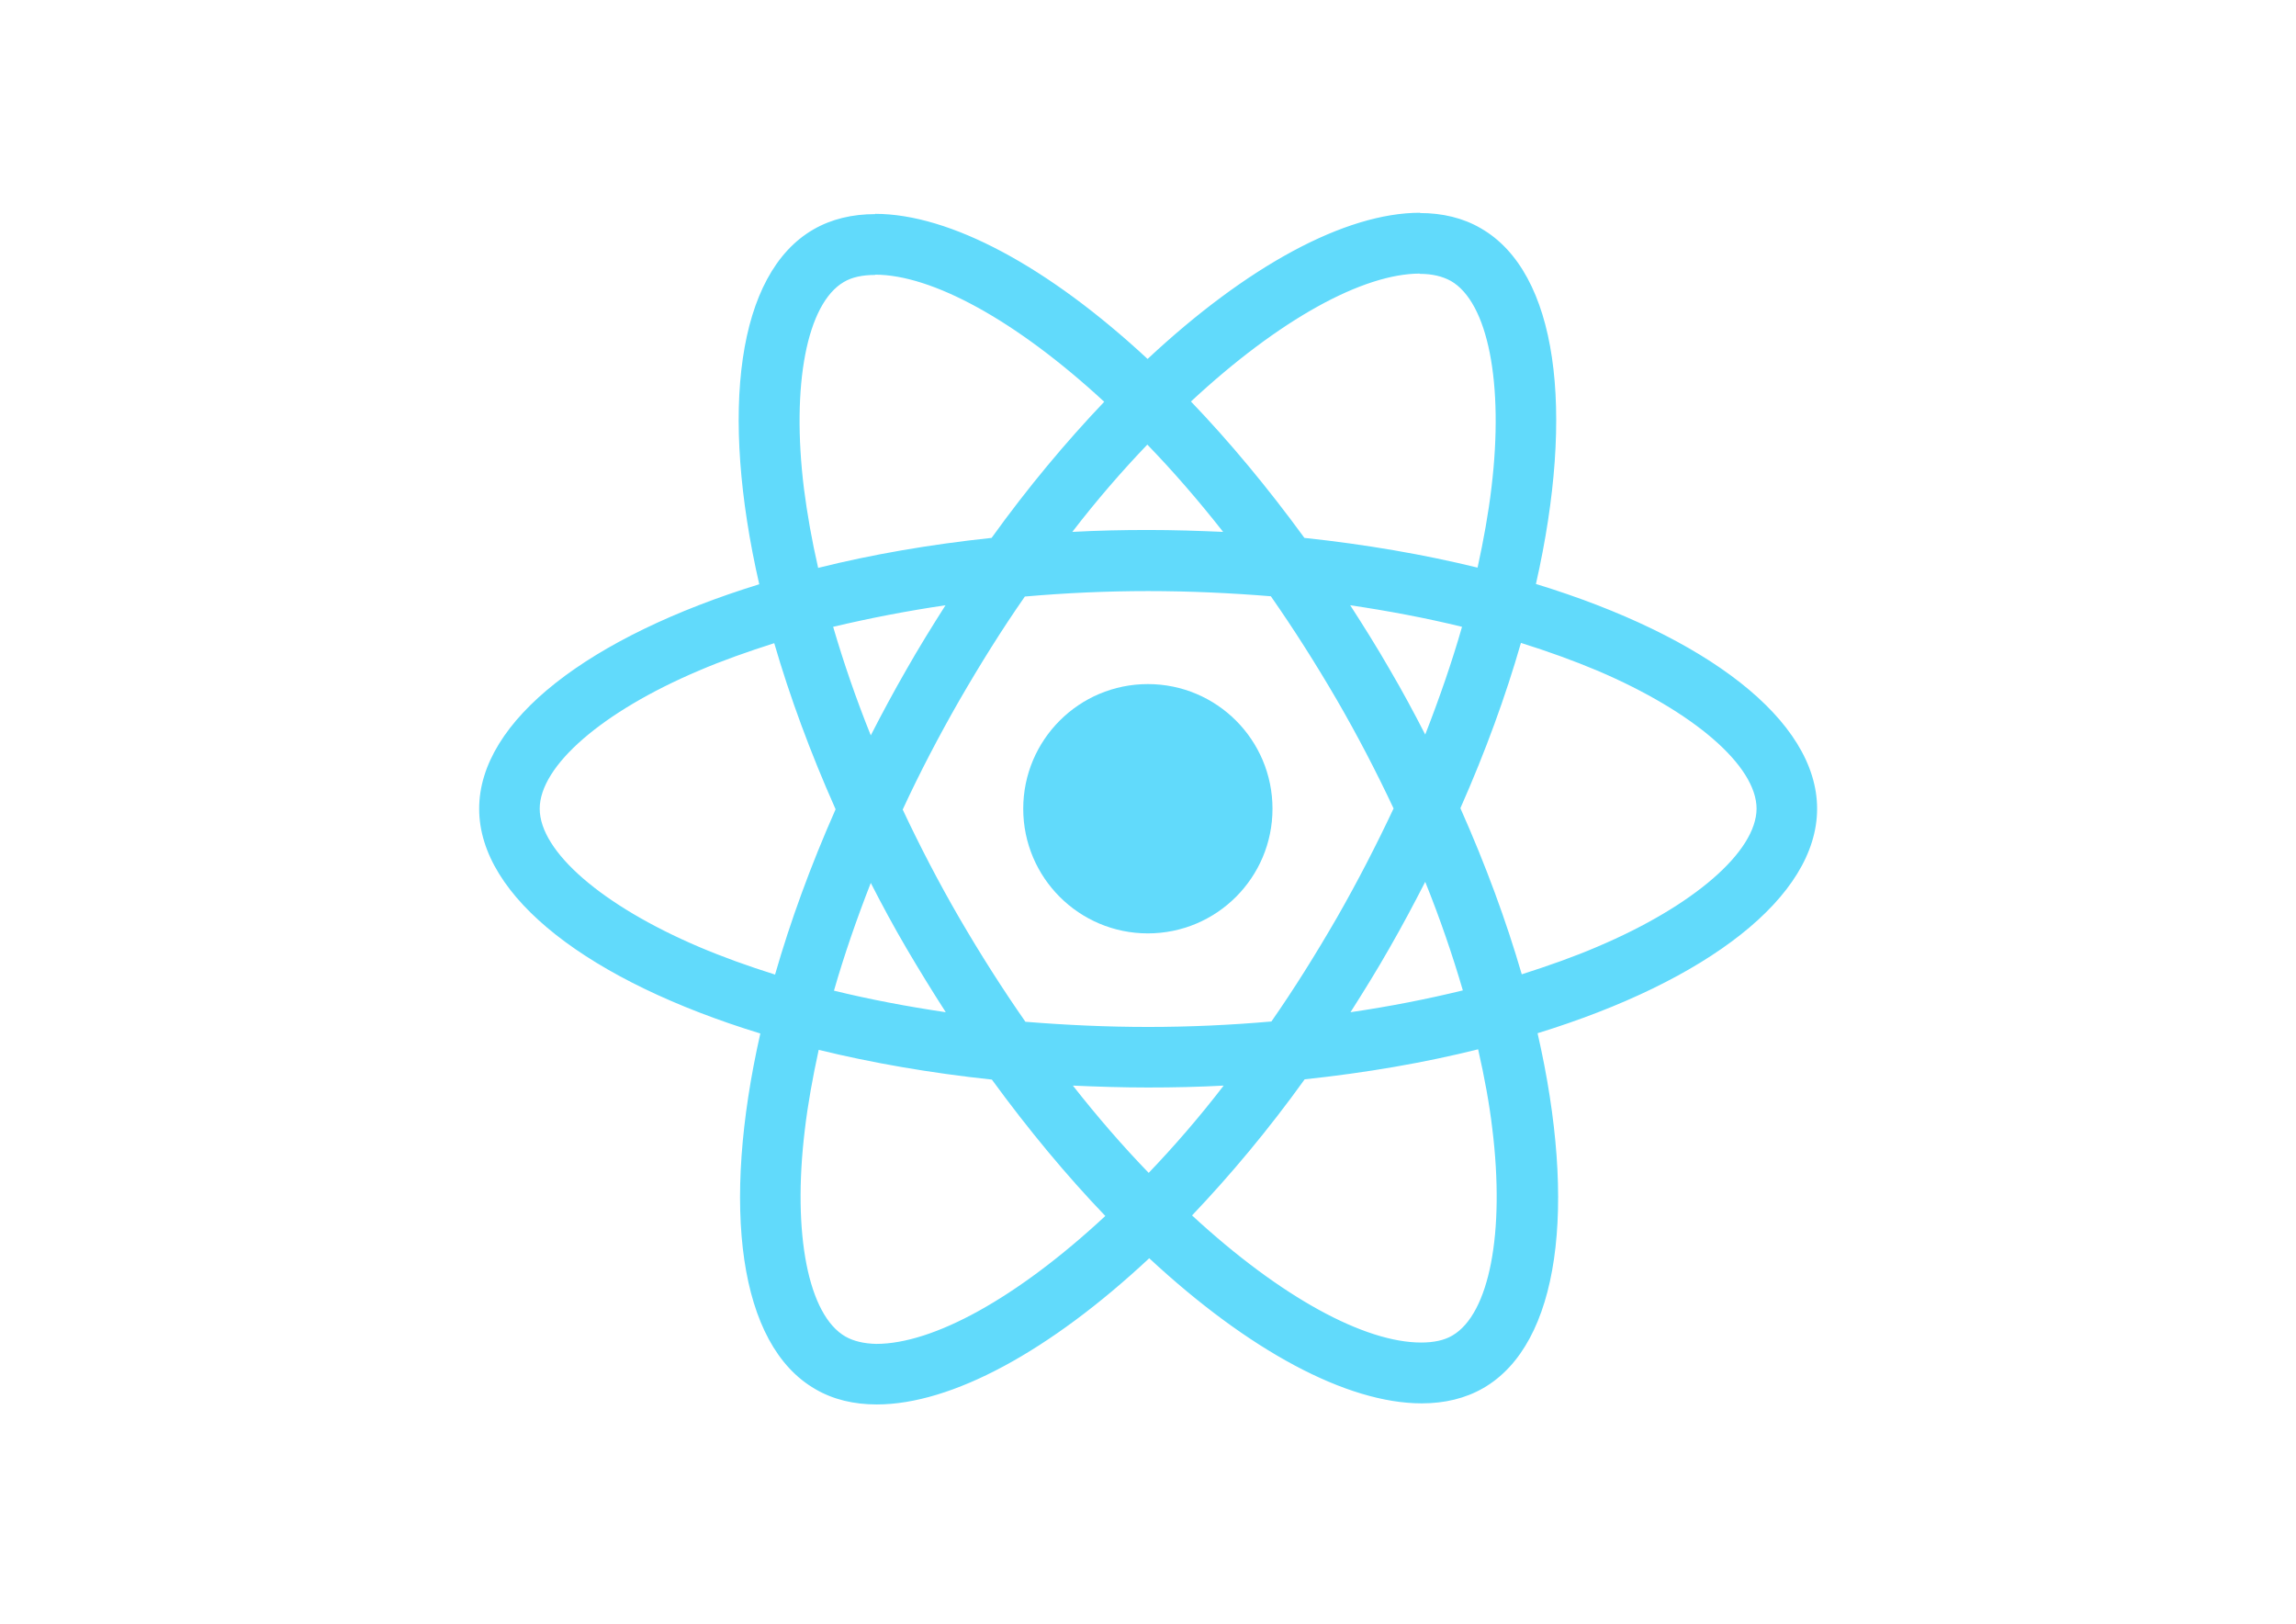
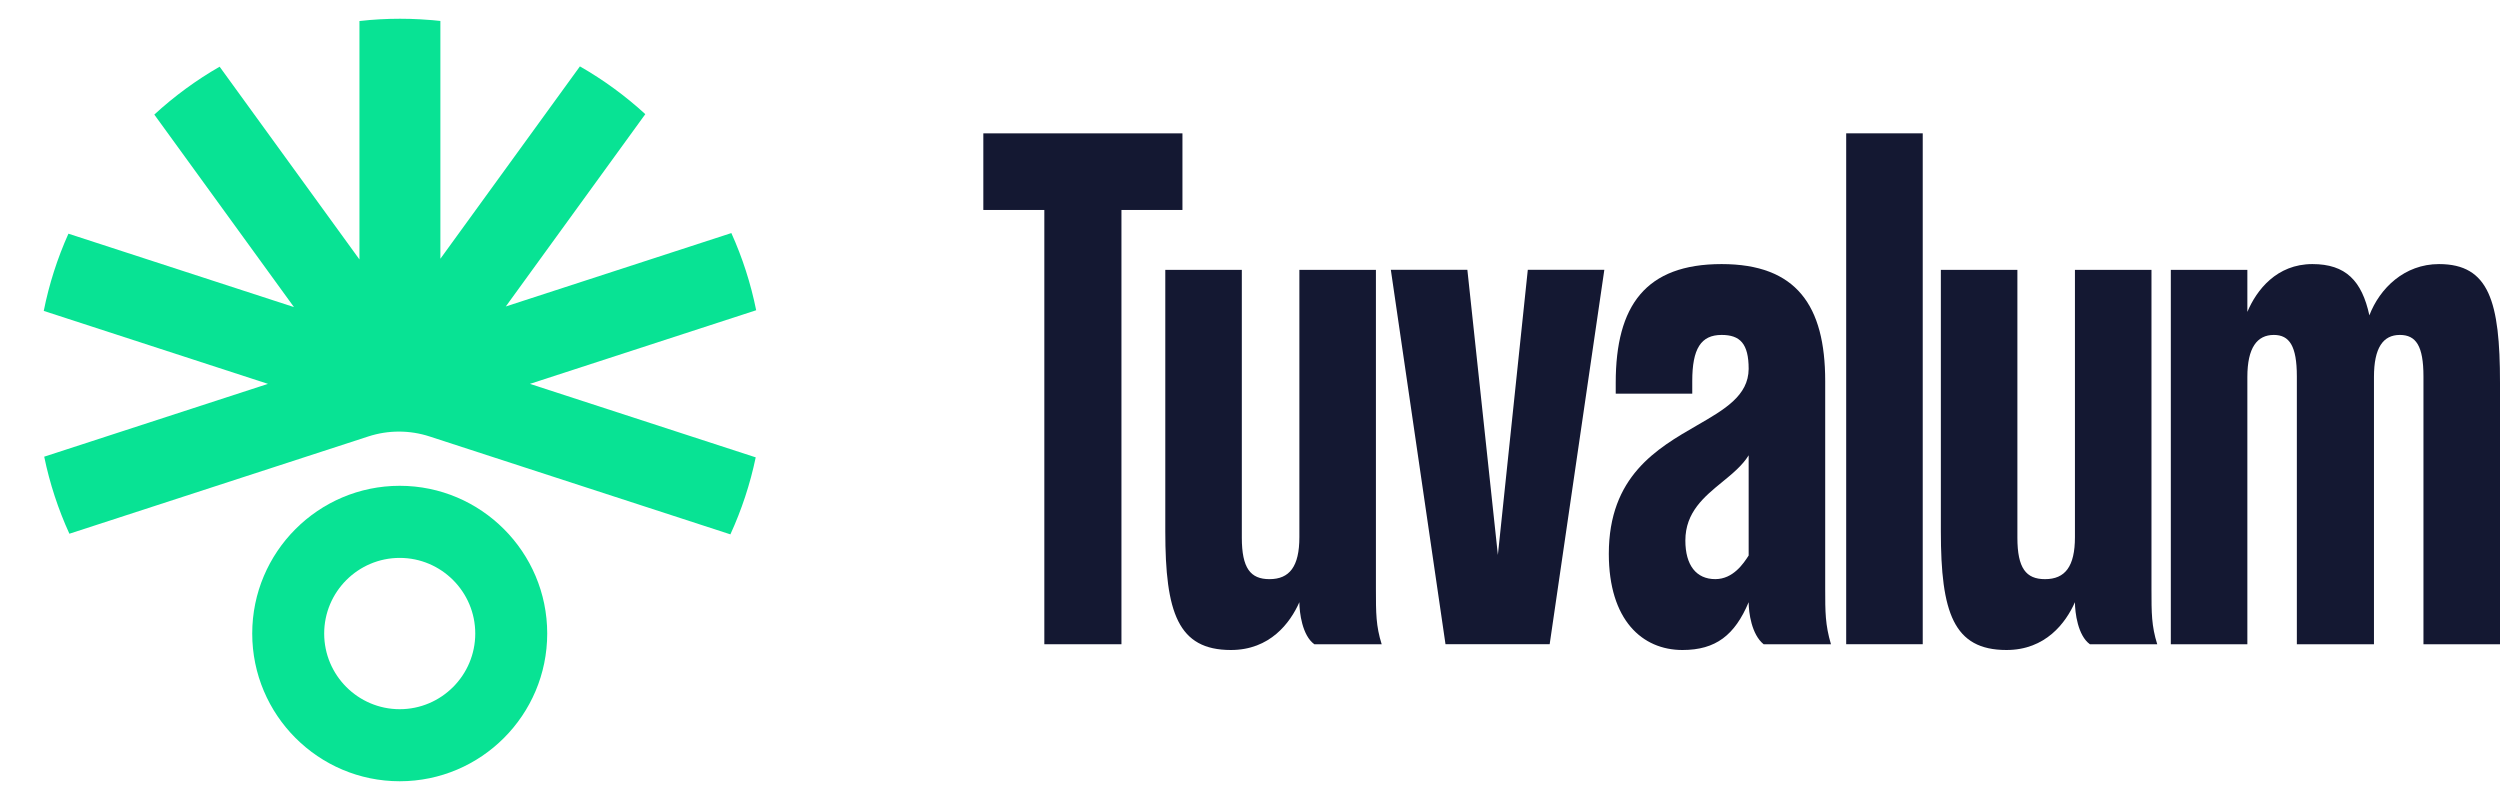
- <svg xmlns="http://www.w3.org/2000/svg" viewBox="0 0 841.9 595.3">
-   <g fill="#61DAFB">
-     <path d="M666.3 296.5c0-32.5-40.7-63.3-103.1-82.4 14.4-63.6 8-114.2-20.2-130.4-6.5-3.8-14.1-5.6-22.4-5.6v22.3c4.6 0 8.3.9 11.4 2.6 13.6 7.8 19.5 37.5 14.9 75.7-1.1 9.4-2.9 19.3-5.1 29.4-19.6-4.8-41-8.5-63.5-10.9-13.5-18.5-27.5-35.3-41.6-50 32.6-30.3 63.2-46.9 84-46.9V78c-27.5 0-63.5 19.6-99.9 53.6-36.4-33.8-72.4-53.2-99.9-53.2v22.3c20.7 0 51.4 16.5 84 46.6-14 14.7-28 31.4-41.3 49.9-22.6 2.4-44 6.1-63.6 11-2.3-10-4-19.7-5.2-29-4.7-38.2 1.1-67.9 14.6-75.8 3-1.8 6.9-2.6 11.5-2.6V78.5c-8.4 0-16 1.8-22.6 5.6-28.1 16.2-34.4 66.7-19.9 130.1-62.2 19.2-102.7 49.9-102.7 82.3 0 32.5 40.7 63.3 103.1 82.4-14.4 63.6-8 114.2 20.2 130.4 6.5 3.8 14.1 5.6 22.5 5.6 27.5 0 63.5-19.6 99.9-53.6 36.4 33.8 72.4 53.2 99.9 53.2 8.4 0 16-1.8 22.6-5.6 28.1-16.2 34.4-66.7 19.9-130.1 62-19.1 102.5-49.9 102.5-82.3zm-130.2-66.7c-3.7 12.9-8.3 26.2-13.5 39.5-4.1-8-8.4-16-13.1-24-4.6-8-9.5-15.8-14.4-23.4 14.2 2.1 27.9 4.7 41 7.9zm-45.8 106.5c-7.8 13.5-15.8 26.3-24.1 38.2-14.9 1.3-30 2-45.2 2-15.1 0-30.2-.7-45-1.9-8.3-11.9-16.4-24.6-24.2-38-7.6-13.1-14.5-26.4-20.8-39.8 6.2-13.4 13.2-26.8 20.7-39.9 7.8-13.5 15.8-26.3 24.1-38.2 14.9-1.3 30-2 45.2-2 15.1 0 30.2.7 45 1.9 8.3 11.9 16.4 24.6 24.2 38 7.6 13.1 14.5 26.4 20.8 39.8-6.3 13.4-13.2 26.8-20.7 39.9zm32.3-13c5.4 13.4 10 26.8 13.8 39.8-13.1 3.2-26.9 5.9-41.2 8 4.9-7.7 9.8-15.6 14.4-23.7 4.6-8 8.9-16.1 13-24.1zM421.2 430c-9.3-9.6-18.6-20.3-27.8-32 9 .4 18.2.7 27.5.7 9.4 0 18.7-.2 27.8-.7-9 11.7-18.3 22.4-27.5 32zm-74.4-58.9c-14.2-2.1-27.9-4.7-41-7.9 3.7-12.9 8.3-26.2 13.5-39.5 4.1 8 8.4 16 13.1 24 4.7 8 9.5 15.8 14.4 23.4zM420.7 163c9.3 9.6 18.6 20.3 27.8 32-9-.4-18.2-.7-27.5-.7-9.4 0-18.7.2-27.8.7 9-11.7 18.3-22.4 27.5-32zm-74 58.9c-4.9 7.7-9.8 15.6-14.4 23.7-4.6 8-8.9 16-13 24-5.4-13.4-10-26.8-13.8-39.8 13.1-3.1 26.9-5.8 41.2-7.9zm-90.5 125.2c-35.4-15.1-58.3-34.9-58.3-50.6 0-15.7 22.9-35.6 58.3-50.6 8.6-3.7 18-7 27.7-10.1 5.7 19.6 13.2 40 22.5 60.9-9.2 20.8-16.6 41.1-22.2 60.6-9.9-3.1-19.3-6.5-28-10.2zM310 490c-13.6-7.8-19.5-37.5-14.9-75.7 1.1-9.4 2.9-19.3 5.1-29.4 19.6 4.8 41 8.5 63.5 10.9 13.5 18.5 27.5 35.3 41.6 50-32.6 30.3-63.2 46.9-84 46.9-4.5-.1-8.3-1-11.3-2.7zm237.2-76.2c4.7 38.2-1.1 67.9-14.6 75.8-3 1.8-6.9 2.6-11.5 2.6-20.7 0-51.4-16.5-84-46.6 14-14.7 28-31.4 41.3-49.9 22.6-2.4 44-6.1 63.6-11 2.3 10.1 4.1 19.8 5.2 29.1zm38.5-66.7c-8.6 3.7-18 7-27.7 10.1-5.7-19.6-13.2-40-22.5-60.9 9.2-20.8 16.6-41.1 22.2-60.6 9.9 3.1 19.3 6.5 28.1 10.2 35.4 15.1 58.3 34.9 58.3 50.6-.1 15.7-23 35.6-58.4 50.6zM320.8 78.4z" />
-     <circle cx="420.9" cy="296.5" r="45.7" />
-     <path d="M520.5 78.1z" />
-   </g>
+ <svg xmlns="http://www.w3.org/2000/svg" width="300" height="96" viewBox="0 0 300 96" fill="none">
+   <path d="M155.925 32.381H165.11V70.673C165.11 73.576 165.11 75.097 165.801 77.309H157.721C156.271 76.272 155.925 73.507 155.925 72.263C154.82 74.751 152.403 78 147.707 78C141.354 78 139.835 73.507 139.835 63.761V32.381H149.019V64.522C149.019 68.185 150.055 69.498 152.334 69.498C154.751 69.498 155.925 67.978 155.925 64.453V32.381Z" fill="#141832" />
+   <path d="M118 16.003H141.894V25.196H134.574V77.309H125.32V25.196H118V16.003Z" fill="#141832" />
+   <path d="M248.993 32.381H258.177V70.673C258.177 73.576 258.177 75.097 258.868 77.309H250.788C249.338 76.272 248.993 73.507 248.993 72.263C247.888 74.751 245.471 78 240.775 78C234.421 78 232.902 73.507 232.902 63.761V32.381H242.087V64.522C242.087 68.185 243.123 69.498 245.401 69.498C247.819 69.498 248.993 67.978 248.993 64.453V32.381Z" fill="#141832" />
+   <path d="M284.324 37.842C285.567 34.593 288.536 31.69 292.68 31.69C298.688 31.69 300 36.183 300 45.929V77.309H290.815V45.168C290.815 41.505 289.917 40.192 287.984 40.192C285.981 40.192 284.876 41.712 284.876 45.237V77.309H275.622V45.168C275.622 41.505 274.724 40.192 272.86 40.192C270.857 40.192 269.683 41.712 269.683 45.237V77.309H260.498V32.381H269.683V37.427C270.788 34.8 273.205 31.69 277.487 31.69C281.492 31.69 283.426 33.694 284.324 37.842Z" fill="#141832" />
+   <path d="M230.728 77.306H221.543V16H230.728V77.306Z" fill="#141832" />
+   <path d="M176.084 32.378L179.745 66.592L183.336 32.378H192.52L185.96 77.306H173.46L166.9 32.378H176.084Z" fill="#141832" />
+   <path fill-rule="evenodd" clip-rule="evenodd" d="M219.024 45.721C219.024 36.667 215.571 31.69 206.593 31.69C197.478 31.69 193.887 36.667 193.887 45.929V47.242H203.071V45.721C203.071 41.851 204.107 40.192 206.593 40.192C208.803 40.192 209.839 41.228 209.839 44.27C209.811 47.488 206.957 49.133 203.611 51.063C198.836 53.817 193.058 57.15 193.058 66.457C193.058 74.406 197.063 78 201.897 78C205.903 78 208.182 76.203 209.839 72.263C209.839 73.507 210.185 76.134 211.635 77.309H219.715C219.024 74.959 219.024 73.438 219.024 70.673V45.721ZM205.834 69.495C207.975 69.495 209.218 67.629 209.839 66.661V54.635C209.092 55.856 207.897 56.834 206.673 57.836C204.502 59.612 202.243 61.461 202.243 64.864C202.243 67.837 203.555 69.495 205.834 69.495Z" fill="#141832" />
+   <path d="M60.695 36.776L87.762 27.968C89.083 30.897 90.09 33.999 90.741 37.228L63.591 46.064L90.686 54.883C90.013 58.109 88.985 61.202 87.647 64.123L51.55 52.375C49.161 51.596 46.585 51.596 44.196 52.375L8.327 64.048C6.991 61.124 5.97 58.028 5.305 54.802L32.155 46.064L5.25 37.309C5.895 34.077 6.896 30.975 8.212 28.043L35.276 36.85L18.517 13.75C20.9 11.559 23.528 9.627 26.355 8.004L43.134 31.134V2.521C44.731 2.342 46.358 2.25 48.004 2.25C49.639 2.25 51.254 2.342 52.846 2.518V31.05L69.59 7.967C72.419 9.584 75.05 11.51 77.437 13.698L60.695 36.776Z" fill="#08E394" />
+   <path fill-rule="evenodd" clip-rule="evenodd" d="M47.967 58.296C38.206 58.296 30.267 66.247 30.267 76.023C30.267 85.799 38.206 93.75 47.967 93.75C57.728 93.75 65.666 85.799 65.666 76.023C65.666 66.25 57.725 58.296 47.967 58.296ZM38.902 76.026C38.902 81.031 42.967 85.104 47.967 85.104C52.964 85.104 57.031 81.031 57.031 76.026C57.031 71.021 52.967 66.948 47.967 66.948C42.97 66.948 38.902 71.018 38.902 76.026Z" fill="#08E394" />
</svg>
